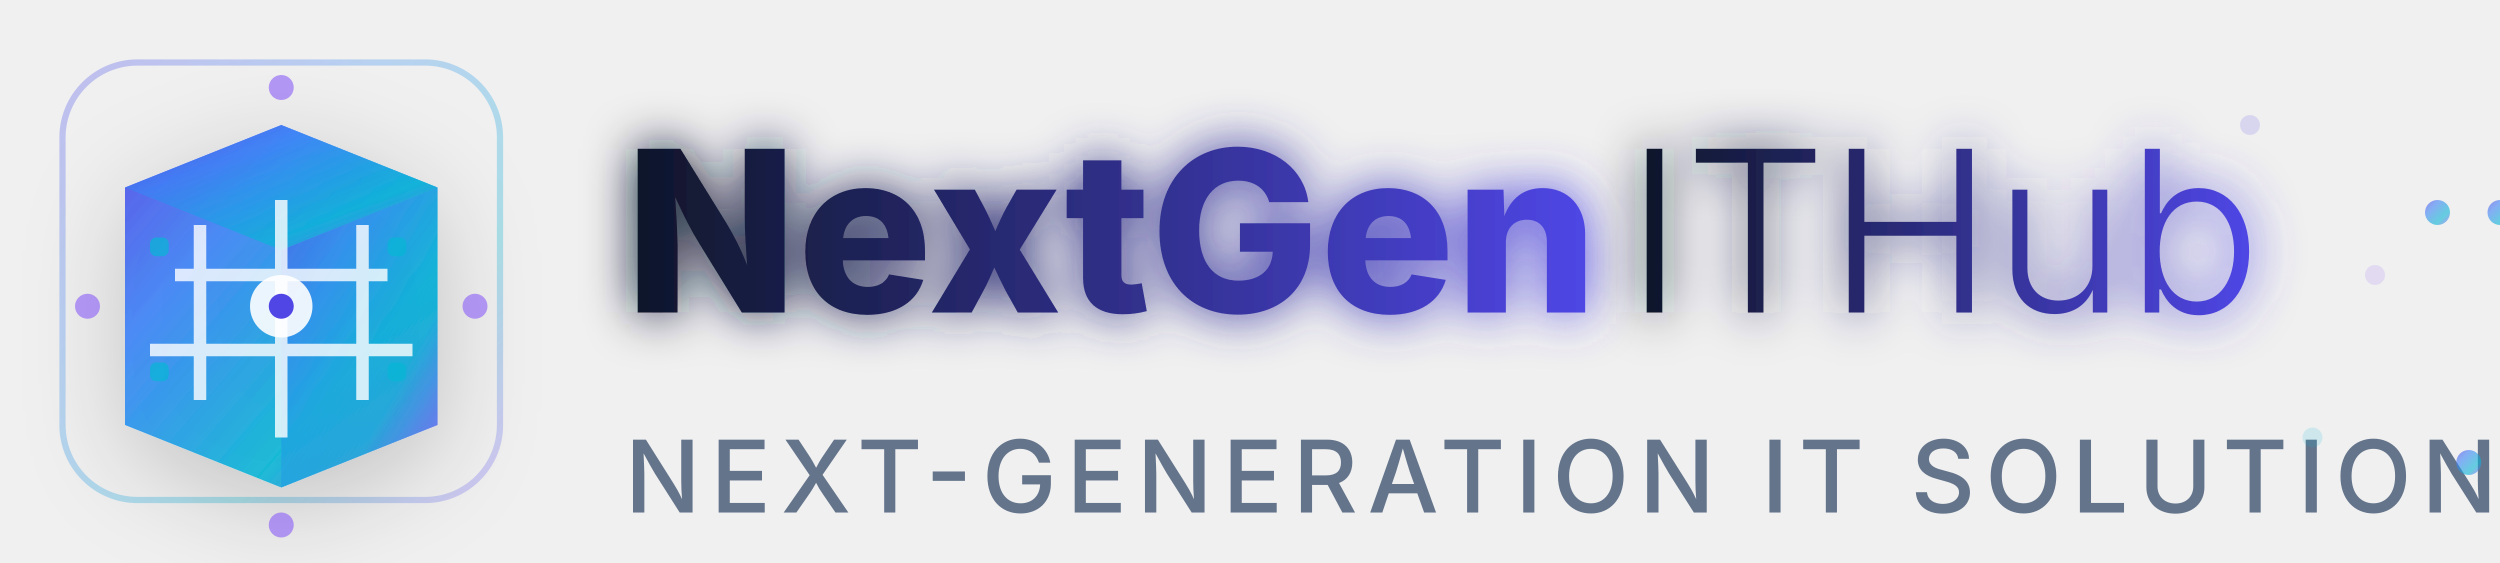
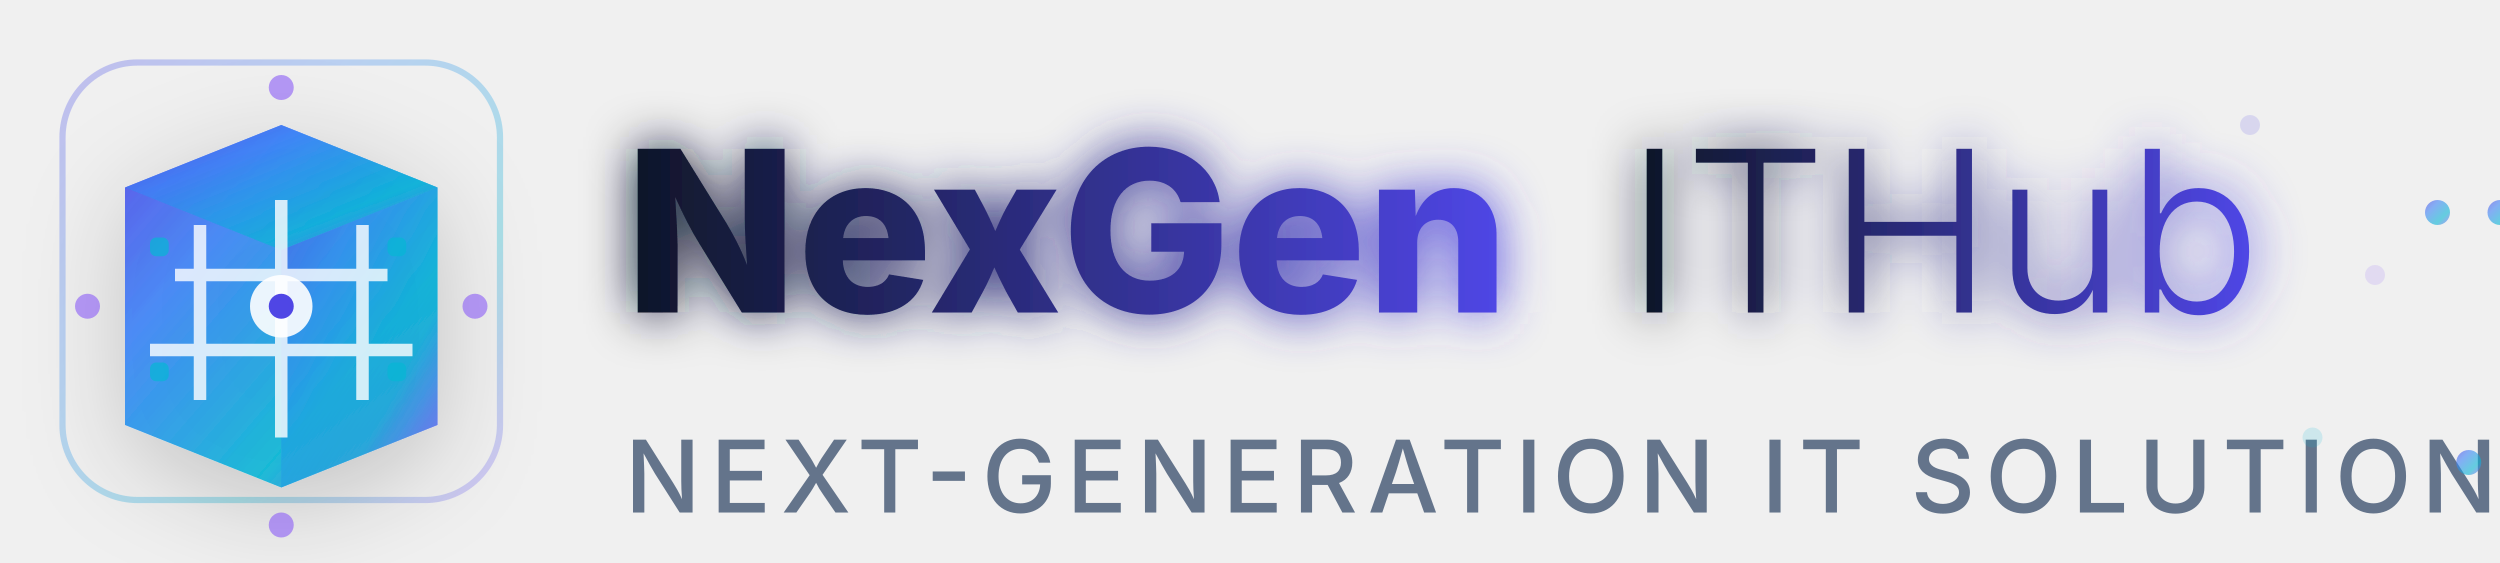
<svg xmlns="http://www.w3.org/2000/svg" width="200" height="45" viewBox="0 0 200 45">
  <defs>
    <linearGradient id="futureGradient" x1="0%" y1="0%" x2="100%" y2="100%">
      <stop offset="0%" style="stop-color:#4f46e5;stop-opacity:1" />
      <stop offset="30%" style="stop-color:#3b82f6;stop-opacity:1" />
      <stop offset="70%" style="stop-color:#06b6d4;stop-opacity:1" />
      <stop offset="100%" style="stop-color:#8b5cf6;stop-opacity:1" />
    </linearGradient>
    <linearGradient id="textFuture" x1="0%" y1="0%" x2="100%" y2="0%">
      <stop offset="0%" style="stop-color:#0f172a;stop-opacity:1" />
      <stop offset="100%" style="stop-color:#4f46e5;stop-opacity:1" />
    </linearGradient>
    <filter id="futurGlow" x="-50%" y="-50%" width="200%" height="200%">
      <feGaussianBlur stdDeviation="2" result="coloredBlur" />
      <feMerge>
        <feMergeNode in="coloredBlur" />
        <feMergeNode in="SourceGraphic" />
      </feMerge>
    </filter>
    <filter id="modernShadow" x="-50%" y="-50%" width="200%" height="200%">
      <feDropShadow dx="0" dy="2" stdDeviation="4" flood-color="#000000" flood-opacity="0.2" />
    </filter>
  </defs>
  <g transform="translate(2, 2)">
    <rect x="3" y="3" width="35" height="35" rx="6" fill="none" stroke="url(#futureGradient)" stroke-width="0.5" opacity="0.3" />
    <g filter="url(#modernShadow)">
      <path d="M8 32 L8 13 L20.5 8 L33 13 L33 32 L20.5 37 Z" fill="url(#futureGradient)" opacity="0.9" />
      <path d="M8 13 L20.5 8 L33 13 L20.5 18 Z" fill="url(#futureGradient)" opacity="0.7" />
      <path d="M33 13 L33 32 L20.5 37 L20.5 18 Z" fill="url(#futureGradient)" opacity="0.5" />
    </g>
    <g stroke="#ffffff" stroke-width="1" fill="none" opacity="0.8">
      <path d="M14 16 L14 30" />
      <path d="M20.5 14 L20.5 33" />
      <path d="M27 16 L27 30" />
      <path d="M12 20 L29 20" />
      <path d="M10 26 L31 26" />
    </g>
    <circle cx="20.5" cy="22.5" r="2.5" fill="#ffffff" opacity="0.9" />
    <circle cx="20.5" cy="22.5" r="1" fill="#4f46e5" />
    <g fill="#06b6d4" opacity="0.7">
      <rect x="10" y="17" width="1.5" height="1.5" rx="0.5" />
      <rect x="29" y="17" width="1.5" height="1.5" rx="0.5" />
      <rect x="10" y="27" width="1.5" height="1.5" rx="0.5" />
      <rect x="29" y="27" width="1.5" height="1.5" rx="0.5" />
    </g>
    <g fill="#8b5cf6" opacity="0.6">
      <circle cx="20.5" cy="5" r="1" />
      <circle cx="5" cy="22.5" r="1" />
      <circle cx="36" cy="22.5" r="1" />
      <circle cx="20.5" cy="40" r="1" />
    </g>
  </g>
  <g transform="translate(50, 5)">
-     <text x="0" y="20" font-family="'Inter', 'Segoe UI', sans-serif" font-size="18" font-weight="800" fill="url(#textFuture)" filter="url(#futurGlow)">NextGen</text>
+     <text x="0" y="20" font-family="'Inter', 'Segoe UI', sans-serif" font-size="18" font-weight="800" fill="url(#textFuture)" filter="url(#futurGlow)">NexGen</text>
    <text x="80" y="20" font-family="'Inter', 'Segoe UI', sans-serif" font-size="18" font-weight="300" fill="url(#textFuture)" filter="url(#futurGlow)">ITHub</text>
    <path d="M0 26 L135 26" stroke="url(#futureGradient)" stroke-width="1.5" opacity="0.5" />
    <text x="0" y="36" font-family="'Inter', 'Segoe UI', sans-serif" font-size="8" font-weight="500" fill="#64748b" letter-spacing="0.8">NEXT-GENERATION IT SOLUTIONS</text>
    <g fill="url(#futureGradient)" opacity="0.6">
      <circle cx="145" cy="12" r="1" />
      <circle cx="150" cy="12" r="1" />
      <circle cx="147.5" cy="32" r="1" />
    </g>
  </g>
  <g opacity="0.15">
    <circle cx="180" cy="10" r="0.8" fill="#4f46e5" />
    <circle cx="185" cy="35" r="0.8" fill="#06b6d4" />
    <circle cx="190" cy="22" r="0.8" fill="#8b5cf6" />
  </g>
</svg>
